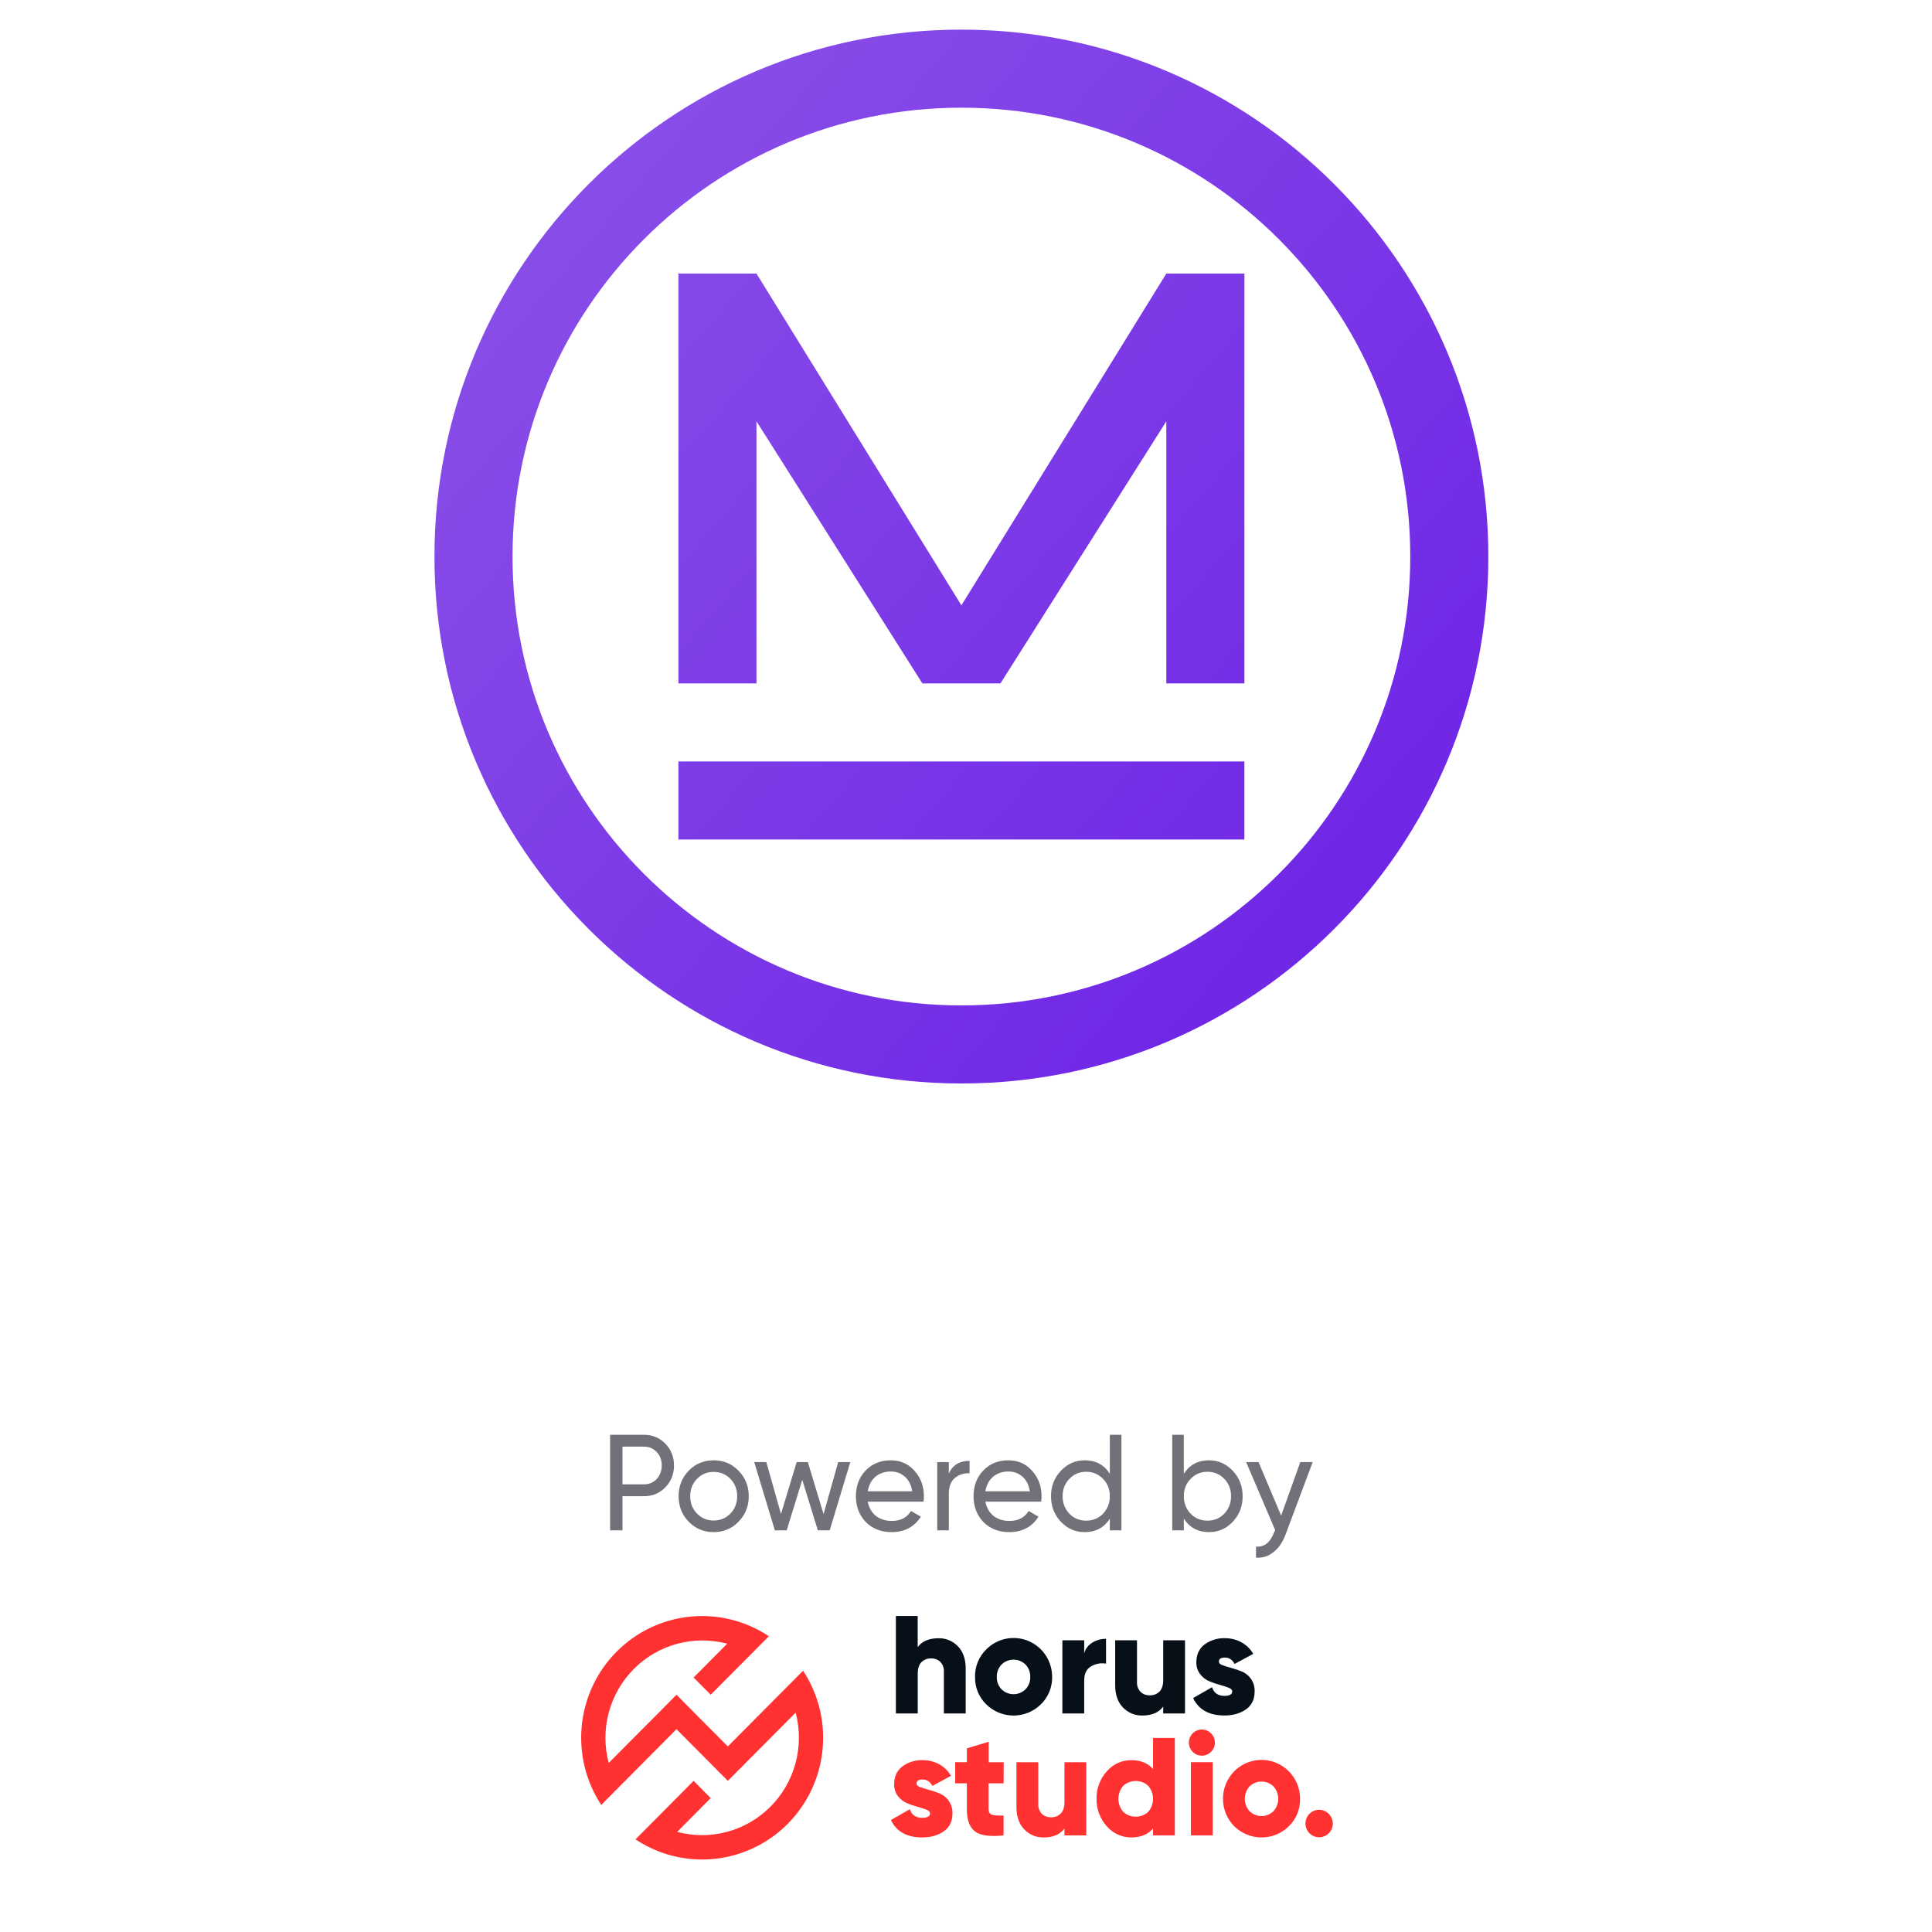
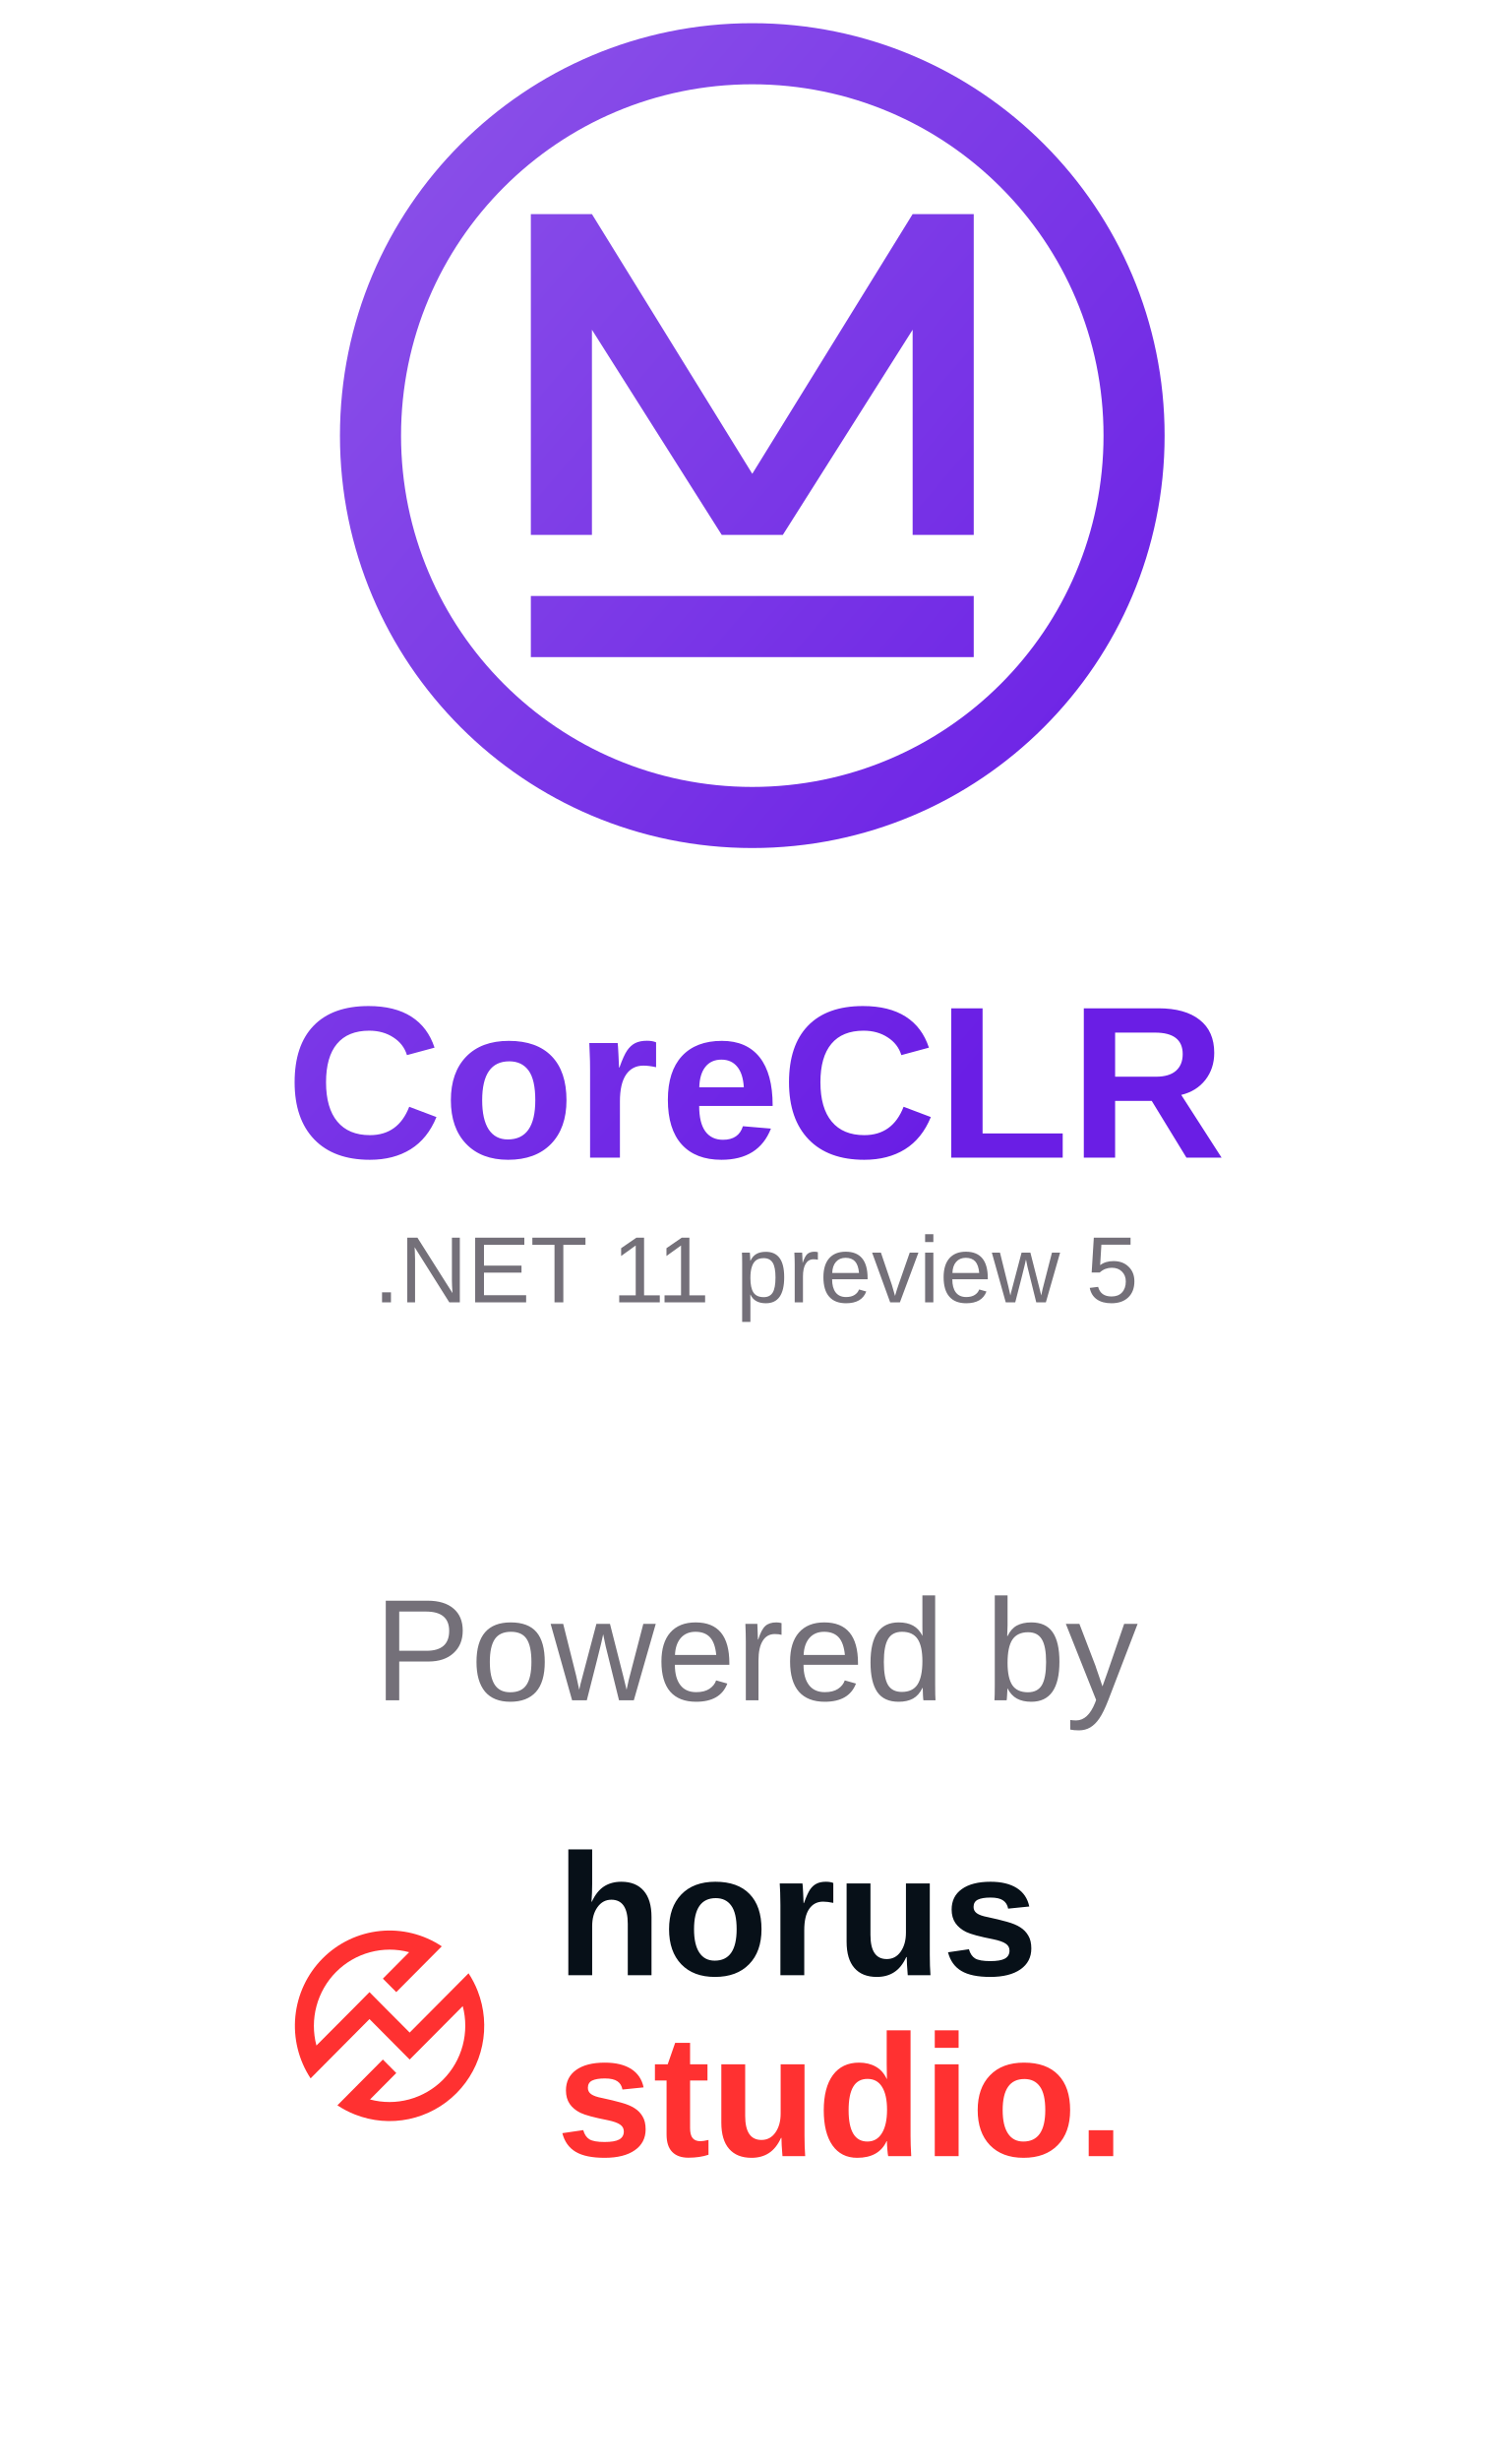
- <svg xmlns="http://www.w3.org/2000/svg" width="209" height="209" viewBox="0 0 209 209" fill="none">
-   <path d="M101.525 177.221C101.916 177.211 102.304 177.283 102.666 177.433C103.027 177.583 103.354 177.807 103.624 178.091C104.187 178.671 104.468 179.474 104.467 180.498V185.359H102.107V180.846C102.12 180.651 102.092 180.455 102.026 180.271C101.959 180.087 101.855 179.919 101.72 179.778C101.59 179.654 101.437 179.557 101.269 179.493C101.102 179.429 100.924 179.399 100.745 179.405C100.548 179.395 100.35 179.426 100.166 179.497C99.982 179.568 99.814 179.677 99.675 179.817C99.411 180.092 99.281 180.498 99.281 181.036V185.359H96.914V174.815H99.275V178.186C99.746 177.543 100.496 177.222 101.525 177.221Z" fill="#071018" />
-   <path d="M112.6 184.37C111.81 185.149 110.748 185.585 109.642 185.585C108.535 185.585 107.473 185.149 106.683 184.37C106.29 183.985 105.981 183.523 105.774 183.012C105.566 182.501 105.466 181.953 105.478 181.402C105.467 180.85 105.568 180.301 105.777 179.79C105.985 179.279 106.296 178.817 106.689 178.432C107.272 177.842 108.017 177.44 108.827 177.276C109.638 177.113 110.479 177.195 111.243 177.514C112.007 177.832 112.659 178.371 113.118 179.064C113.577 179.756 113.82 180.57 113.818 181.402C113.828 181.954 113.726 182.503 113.516 183.013C113.307 183.524 112.995 183.986 112.6 184.37ZM108.351 182.752C108.698 183.088 109.16 183.275 109.642 183.275C110.123 183.275 110.585 183.088 110.932 182.752C111.105 182.575 111.24 182.364 111.329 182.133C111.419 181.902 111.46 181.655 111.451 181.407C111.46 181.159 111.419 180.911 111.33 180.68C111.24 180.448 111.105 180.237 110.932 180.06C110.585 179.725 110.123 179.538 109.642 179.538C109.161 179.538 108.698 179.725 108.351 180.06C108.178 180.237 108.043 180.448 107.954 180.68C107.864 180.911 107.823 181.159 107.833 181.407C107.823 181.655 107.865 181.902 107.954 182.133C108.043 182.364 108.178 182.575 108.351 182.752Z" fill="#071018" />
-   <path d="M117.287 178.852C117.42 178.361 117.739 177.944 118.176 177.688C118.62 177.419 119.13 177.279 119.648 177.284V179.969C119.093 179.871 118.521 179.974 118.035 180.262C117.535 180.552 117.286 181.056 117.287 181.774V185.359H114.926V177.441H117.287V178.852Z" fill="#071018" />
-   <path d="M125.832 177.441H128.191V185.359H125.832V184.614C125.358 185.259 124.608 185.581 123.581 185.581C123.191 185.592 122.802 185.52 122.44 185.371C122.078 185.221 121.751 184.998 121.48 184.714C120.919 184.135 120.638 183.333 120.638 182.307V177.441H122.999V181.956C122.987 182.151 123.014 182.347 123.081 182.53C123.147 182.714 123.25 182.882 123.385 183.024C123.516 183.148 123.671 183.245 123.84 183.309C124.008 183.373 124.188 183.402 124.368 183.395C124.565 183.405 124.762 183.374 124.946 183.303C125.13 183.233 125.298 183.124 125.438 182.985C125.701 182.71 125.832 182.303 125.832 181.764V177.441Z" fill="#071018" />
-   <path d="M131.856 179.753C131.856 179.911 131.989 180.04 132.256 180.141C132.573 180.257 132.896 180.358 133.224 180.442C133.611 180.545 133.991 180.675 134.362 180.829C134.75 180.997 135.084 181.268 135.329 181.613C135.605 182.015 135.744 182.496 135.723 182.984C135.723 183.838 135.409 184.485 134.78 184.923C134.151 185.362 133.374 185.58 132.45 185.578C130.793 185.578 129.666 184.949 129.067 183.693L131.113 182.521C131.322 183.145 131.768 183.457 132.45 183.456C133.018 183.456 133.301 183.292 133.3 182.965C133.3 182.801 133.167 182.673 132.898 182.569C132.583 182.447 132.261 182.344 131.934 182.259C131.545 182.156 131.165 182.024 130.796 181.864C130.41 181.697 130.074 181.433 129.82 181.096C129.545 180.727 129.404 180.274 129.419 179.813C129.419 178.99 129.715 178.351 130.308 177.897C130.944 177.43 131.716 177.19 132.503 177.217C133.123 177.21 133.735 177.359 134.282 177.652C134.819 177.945 135.265 178.38 135.572 178.91L133.557 180.003C133.313 179.544 132.966 179.314 132.516 179.314C132.076 179.314 131.856 179.458 131.856 179.753Z" fill="#071018" />
-   <path d="M99.148 192.945C99.148 193.108 99.283 193.233 99.55 193.332C99.87 193.449 100.196 193.55 100.526 193.633C100.913 193.737 101.293 193.867 101.664 194.021C102.052 194.188 102.386 194.459 102.631 194.805C102.91 195.205 103.051 195.686 103.033 196.174C103.033 197.031 102.718 197.677 102.088 198.115C101.459 198.552 100.682 198.77 99.76 198.769C98.103 198.769 96.975 198.142 96.376 196.886L98.422 195.715C98.631 196.339 99.077 196.65 99.76 196.649C100.326 196.649 100.61 196.485 100.61 196.158C100.61 195.994 100.475 195.867 100.209 195.762C99.892 195.64 99.569 195.537 99.241 195.453C98.852 195.35 98.472 195.218 98.103 195.057C97.717 194.891 97.381 194.626 97.127 194.29C96.852 193.92 96.711 193.468 96.726 193.007C96.726 192.183 97.022 191.545 97.615 191.091C98.251 190.623 99.023 190.384 99.81 190.41C100.43 190.403 101.041 190.553 101.588 190.845C102.124 191.138 102.571 191.573 102.879 192.104L100.864 193.197C100.611 192.732 100.26 192.5 99.81 192.5C99.37 192.501 99.148 192.65 99.148 192.945Z" fill="#FF3131" />
-   <path d="M108.568 192.913H106.942V195.716C106.942 196.031 107.069 196.233 107.319 196.316C107.569 196.399 107.986 196.427 108.563 196.396V198.549C107.07 198.706 106.035 198.561 105.459 198.114C104.882 197.667 104.594 196.867 104.594 195.716V192.913H103.333V190.632H104.594V189.132L106.953 188.42V190.635H108.579L108.568 192.913Z" fill="#FF3131" />
-   <path d="M115.152 190.633H117.511V198.55H115.152V197.804C114.68 198.449 113.93 198.771 112.901 198.769C112.51 198.78 112.121 198.707 111.759 198.557C111.398 198.408 111.071 198.183 110.8 197.899C110.239 197.318 109.958 196.515 109.958 195.492V190.633H112.319V195.145C112.306 195.341 112.334 195.537 112.4 195.721C112.466 195.905 112.57 196.074 112.704 196.215C112.836 196.34 112.991 196.436 113.159 196.5C113.328 196.564 113.508 196.593 113.688 196.587C113.885 196.597 114.082 196.566 114.267 196.495C114.451 196.424 114.618 196.315 114.758 196.174C115.02 195.901 115.152 195.494 115.152 194.956V190.633Z" fill="#FF3131" />
-   <path d="M124.733 188.007H127.092V198.55H124.733V197.804C124.177 198.449 123.395 198.771 122.388 198.77C121.884 198.774 121.385 198.668 120.925 198.459C120.466 198.25 120.057 197.943 119.728 197.559C118.993 196.75 118.599 195.686 118.627 194.591C118.599 193.495 118.993 192.431 119.728 191.621C120.058 191.237 120.466 190.93 120.926 190.721C121.385 190.512 121.884 190.406 122.388 190.41C123.394 190.41 124.176 190.732 124.733 191.376V188.007ZM121.507 196.004C121.878 196.341 122.36 196.527 122.86 196.527C123.359 196.527 123.841 196.341 124.212 196.004C124.548 195.612 124.733 195.112 124.733 194.595C124.733 194.077 124.548 193.577 124.212 193.185C123.841 192.849 123.359 192.663 122.86 192.663C122.36 192.663 121.878 192.849 121.507 193.185C121.172 193.578 120.988 194.078 120.988 194.595C120.988 195.112 121.172 195.612 121.507 196.004Z" fill="#FF3131" />
-   <path d="M131.007 189.516C130.776 189.747 130.473 189.89 130.149 189.921C129.825 189.952 129.5 189.869 129.23 189.686C128.959 189.504 128.761 189.232 128.667 188.918C128.573 188.605 128.591 188.268 128.716 187.965C128.841 187.663 129.067 187.414 129.354 187.26C129.642 187.106 129.973 187.057 130.292 187.121C130.612 187.186 130.899 187.36 131.105 187.613C131.311 187.867 131.424 188.184 131.424 188.512C131.426 188.699 131.39 188.885 131.319 189.057C131.247 189.23 131.141 189.386 131.007 189.516ZM128.829 198.55V190.632H131.188V198.55H128.829Z" fill="#FF3131" />
-   <path d="M139.427 197.559C138.636 198.336 137.574 198.77 136.469 198.77C135.363 198.77 134.302 198.336 133.51 197.559C132.734 196.769 132.298 195.702 132.298 194.59C132.298 193.479 132.734 192.412 133.51 191.622C134.093 191.032 134.837 190.629 135.648 190.466C136.458 190.302 137.299 190.385 138.063 190.703C138.827 191.021 139.48 191.561 139.938 192.253C140.397 192.945 140.641 193.759 140.639 194.591C140.65 195.143 140.548 195.691 140.339 196.202C140.131 196.713 139.821 197.175 139.427 197.559ZM135.178 195.936C135.525 196.272 135.987 196.46 136.469 196.46C136.95 196.46 137.412 196.272 137.759 195.936C138.092 195.568 138.277 195.088 138.277 194.59C138.277 194.093 138.092 193.613 137.759 193.245C137.412 192.91 136.949 192.723 136.469 192.723C135.988 192.723 135.525 192.91 135.178 193.245C134.844 193.612 134.658 194.092 134.658 194.59C134.658 195.089 134.844 195.569 135.178 195.936Z" fill="#FF3131" />
-   <path d="M143.738 198.326C143.495 198.568 143.176 198.717 142.835 198.749C142.495 198.78 142.154 198.693 141.871 198.5C141.587 198.307 141.379 198.022 141.281 197.692C141.183 197.363 141.202 197.009 141.334 196.692C141.466 196.374 141.703 196.113 142.005 195.951C142.307 195.79 142.655 195.739 142.99 195.806C143.325 195.874 143.627 196.056 143.844 196.323C144.06 196.589 144.179 196.922 144.179 197.266C144.181 197.464 144.143 197.66 144.067 197.842C143.992 198.024 143.88 198.189 143.738 198.326Z" fill="#FF3131" />
-   <path d="M88.144 183.188C87.809 182.327 87.385 181.504 86.877 180.733L84.978 182.644L78.737 188.924L75.033 185.205L73.181 183.333L71.331 185.205L65.846 190.714C65.374 188.929 65.377 187.05 65.854 185.267C66.331 183.483 67.265 181.856 68.563 180.55C69.861 179.244 71.478 178.304 73.25 177.824C75.023 177.344 76.89 177.342 78.664 177.816L75.033 181.47L76.885 183.333L81.276 178.916L83.175 177.004C80.658 175.33 77.644 174.581 74.642 174.886C71.64 175.191 68.835 176.53 66.701 178.677C64.568 180.823 63.237 183.646 62.935 186.667C62.632 189.687 63.376 192.721 65.041 195.253L66.94 193.342L73.181 187.06L78.737 192.651L79.663 191.72L80.589 190.788L86.073 185.27C86.544 187.056 86.541 188.934 86.064 190.718C85.587 192.501 84.653 194.128 83.355 195.434C82.057 196.74 80.441 197.68 78.668 198.161C76.895 198.641 75.028 198.644 73.254 198.17L76.885 194.515L75.033 192.651L70.643 197.069L68.745 198.98C69.511 199.49 70.329 199.917 71.184 200.253C73.554 201.186 76.143 201.404 78.634 200.879C81.126 200.355 83.411 199.111 85.21 197.301C87.01 195.49 88.246 193.191 88.767 190.684C89.288 188.177 89.072 185.572 88.144 183.188Z" fill="#FF3131" />
-   <path d="M65.999 155.211H69.657C70.578 155.211 71.351 155.531 71.975 156.171C72.599 156.811 72.911 157.599 72.911 158.534C72.911 159.47 72.599 160.257 71.975 160.897C71.351 161.537 70.578 161.857 69.657 161.857H67.339V165.55H65.999V155.211ZM67.339 160.572H69.657C70.223 160.572 70.684 160.38 71.039 159.996C71.404 159.593 71.586 159.105 71.586 158.534C71.586 157.943 71.404 157.456 71.039 157.072C70.674 156.688 70.213 156.496 69.657 156.496H67.339V160.572Z" fill="#747079" />
-   <path d="M79.891 164.619C79.161 165.368 78.263 165.742 77.198 165.742C76.132 165.742 75.235 165.368 74.505 164.619C73.776 163.871 73.411 162.95 73.411 161.857C73.411 160.764 73.776 159.844 74.505 159.095C75.235 158.347 76.132 157.973 77.198 157.973C78.263 157.973 79.161 158.347 79.891 159.095C80.63 159.854 80.999 160.774 80.999 161.857C80.999 162.941 80.63 163.861 79.891 164.619ZM77.198 164.487C77.918 164.487 78.523 164.235 79.012 163.733C79.502 163.231 79.746 162.606 79.746 161.857C79.746 161.109 79.502 160.484 79.012 159.982C78.523 159.479 77.918 159.228 77.198 159.228C76.488 159.228 75.888 159.479 75.398 159.982C74.909 160.484 74.664 161.109 74.664 161.857C74.664 162.606 74.909 163.231 75.398 163.733C75.888 164.235 76.488 164.487 77.198 164.487Z" fill="#747079" />
-   <path d="M89.091 163.792L90.675 158.165H91.986L89.754 165.55H88.472L86.788 160.085L85.103 165.55H83.822L81.59 158.165H82.9L84.484 163.778L86.183 158.165H87.392L89.091 163.792Z" fill="#747079" />
-   <path d="M99.905 162.448H93.872C93.997 163.098 94.289 163.61 94.75 163.984C95.211 164.349 95.787 164.531 96.478 164.531C97.428 164.531 98.119 164.171 98.551 163.453L99.617 164.073C98.906 165.186 97.851 165.742 96.449 165.742C95.317 165.742 94.385 165.378 93.656 164.649C92.945 163.901 92.59 162.97 92.59 161.857C92.59 160.735 92.941 159.809 93.641 159.081C94.342 158.342 95.249 157.973 96.363 157.973C97.419 157.973 98.278 158.357 98.94 159.125C99.612 159.873 99.948 160.789 99.948 161.872C99.948 162.059 99.933 162.251 99.905 162.448ZM96.363 159.184C95.7 159.184 95.144 159.376 94.692 159.76C94.251 160.144 93.977 160.666 93.872 161.326H98.681C98.575 160.646 98.311 160.12 97.889 159.745C97.467 159.371 96.958 159.184 96.363 159.184Z" fill="#747079" />
-   <path d="M102.641 158.165V159.406C103.053 158.49 103.802 158.032 104.887 158.032V159.376C104.272 159.347 103.744 159.514 103.303 159.878C102.861 160.243 102.641 160.828 102.641 161.636V165.55H101.388V158.165H102.641Z" fill="#747079" />
-   <path d="M112.63 162.448H106.597C106.722 163.098 107.015 163.61 107.475 163.984C107.936 164.349 108.512 164.531 109.203 164.531C110.153 164.531 110.845 164.171 111.276 163.453L112.342 164.073C111.632 165.186 110.576 165.742 109.174 165.742C108.042 165.742 107.111 165.378 106.381 164.649C105.671 163.901 105.316 162.97 105.316 161.857C105.316 160.735 105.666 159.809 106.367 159.081C107.067 158.342 107.974 157.973 109.088 157.973C110.144 157.973 111.003 158.357 111.665 159.125C112.337 159.873 112.673 160.789 112.673 161.872C112.673 162.059 112.659 162.251 112.63 162.448ZM109.088 159.184C108.426 159.184 107.869 159.376 107.418 159.76C106.976 160.144 106.703 160.666 106.597 161.326H111.406C111.3 160.646 111.036 160.12 110.614 159.745C110.192 159.371 109.683 159.184 109.088 159.184Z" fill="#747079" />
-   <path d="M120.06 159.435V155.211H121.313V165.55H120.06V164.28C119.446 165.255 118.539 165.742 117.339 165.742C116.321 165.742 115.462 165.368 114.761 164.619C114.051 163.861 113.696 162.941 113.696 161.857C113.696 160.784 114.051 159.868 114.761 159.11C115.472 158.352 116.331 157.973 117.339 157.973C118.539 157.973 119.446 158.46 120.06 159.435ZM117.497 164.501C118.227 164.501 118.836 164.25 119.326 163.748C119.815 163.226 120.06 162.596 120.06 161.857C120.06 161.109 119.815 160.484 119.326 159.982C118.836 159.47 118.227 159.214 117.497 159.214C116.777 159.214 116.172 159.47 115.683 159.982C115.193 160.484 114.949 161.109 114.949 161.857C114.949 162.596 115.193 163.226 115.683 163.748C116.172 164.25 116.777 164.501 117.497 164.501Z" fill="#747079" />
-   <path d="M130.784 157.973C131.792 157.973 132.651 158.352 133.361 159.11C134.072 159.868 134.427 160.784 134.427 161.857C134.427 162.941 134.072 163.861 133.361 164.619C132.661 165.368 131.802 165.742 130.784 165.742C129.594 165.742 128.687 165.255 128.063 164.28V165.55H126.81V155.211H128.063V159.435C128.687 158.46 129.594 157.973 130.784 157.973ZM130.626 164.501C131.346 164.501 131.95 164.25 132.44 163.748C132.929 163.226 133.174 162.596 133.174 161.857C133.174 161.109 132.929 160.484 132.44 159.982C131.95 159.47 131.346 159.214 130.626 159.214C129.896 159.214 129.287 159.47 128.797 159.982C128.308 160.484 128.063 161.109 128.063 161.857C128.063 162.596 128.308 163.226 128.797 163.748C129.287 164.25 129.896 164.501 130.626 164.501Z" fill="#747079" />
-   <path d="M138.592 163.955L140.665 158.165H142.004L139.067 166.008C138.75 166.845 138.314 167.48 137.757 167.913C137.21 168.356 136.581 168.553 135.871 168.504V167.308C136.754 167.377 137.402 166.874 137.815 165.801L137.944 165.52L134.805 158.165H136.144L138.592 163.955Z" fill="#747079" />
+ <svg xmlns="http://www.w3.org/2000/svg" width="209" height="340" viewBox="0 0 209 340" fill="none">
  <path d="M104.002 3.205C135.485 3.205 161.006 28.725 161.006 60.206C161.006 91.687 135.485 117.208 104.002 117.208C72.52 117.208 46.998 91.687 46.998 60.206C46.999 28.725 72.52 3.205 104.002 3.205ZM104.002 11.649C77.184 11.649 55.444 33.389 55.444 60.206C55.444 87.023 77.184 108.764 104.002 108.764C130.821 108.764 152.561 87.023 152.561 60.206C152.561 33.389 130.821 11.649 104.002 11.649ZM134.616 90.819H73.389V82.374H134.616V90.819ZM81.835 29.595L104.002 65.484L126.17 29.595H134.617V73.929H126.171V45.574L108.225 73.929H99.78L81.835 45.576V73.929H73.389V29.595H81.835Z" fill="url(#paint0_linear_333_46)" />
+   <text x="104.5" y="160" text-anchor="middle" font-family="Segoe UI, Arial, sans-serif" font-size="30" font-weight="700" fill="url(#paint0_linear_333_46)">CoreCLR</text>
+   <text x="104.5" y="180" text-anchor="middle" font-family="Segoe UI, Arial, sans-serif" font-size="13" font-weight="400" fill="#747079">.NET 11 preview 5</text>
+   <text x="104.5" y="235" text-anchor="middle" font-family="Segoe UI, Arial, sans-serif" font-size="20" font-weight="400" fill="#747079">Powered by</text>
+   <g transform="translate(-22.1, 92)">
+     <path d="M88.144 183.188C87.809 182.327 87.385 181.504 86.877 180.733L84.978 182.644L78.737 188.924L75.033 185.205L73.181 183.333L71.331 185.205L65.846 190.714C65.374 188.929 65.377 187.05 65.854 185.267C66.331 183.483 67.265 181.856 68.563 180.55C69.861 179.244 71.478 178.304 73.25 177.824C75.023 177.344 76.89 177.342 78.664 177.816L75.033 181.47L76.885 183.333L81.276 178.916L83.175 177.004C80.658 175.33 77.644 174.581 74.642 174.886C71.64 175.191 68.835 176.53 66.701 178.677C64.568 180.823 63.237 183.646 62.935 186.667C62.632 189.687 63.376 192.721 65.041 195.253L66.94 193.342L73.181 187.06L78.737 192.651L79.663 191.72L80.589 190.788L86.073 185.27C86.544 187.056 86.541 188.934 86.064 190.718C85.587 192.501 84.653 194.128 83.355 195.434C82.057 196.74 80.441 197.68 78.668 198.161C76.895 198.641 75.028 198.644 73.254 198.17L76.885 194.515L75.033 192.651L70.643 197.069L68.745 198.98C69.511 199.49 70.329 199.917 71.184 200.253C73.554 201.186 76.143 201.404 78.634 200.879C81.126 200.355 83.411 199.111 85.21 197.301C87.01 195.49 88.246 193.191 88.767 190.684C89.288 188.177 89.072 185.572 88.144 183.188Z" fill="#FF3131" />
+   </g>
+   <text x="76.9" y="273" font-family="Segoe UI, Arial, sans-serif" font-size="24" font-weight="700" fill="#071018">horus</text>
+   <text x="76.9" y="298" font-family="Segoe UI, Arial, sans-serif" font-size="24" font-weight="700" fill="#FF3131">studio.</text>
  <defs>
    <linearGradient id="paint0_linear_333_46" x1="40.531" y1="7.277" x2="164.395" y2="113.82" gradientUnits="userSpaceOnUse">
      <stop stop-color="#8E56E9" />
      <stop offset="1" stop-color="#6A1EE5" />
    </linearGradient>
  </defs>
</svg>
